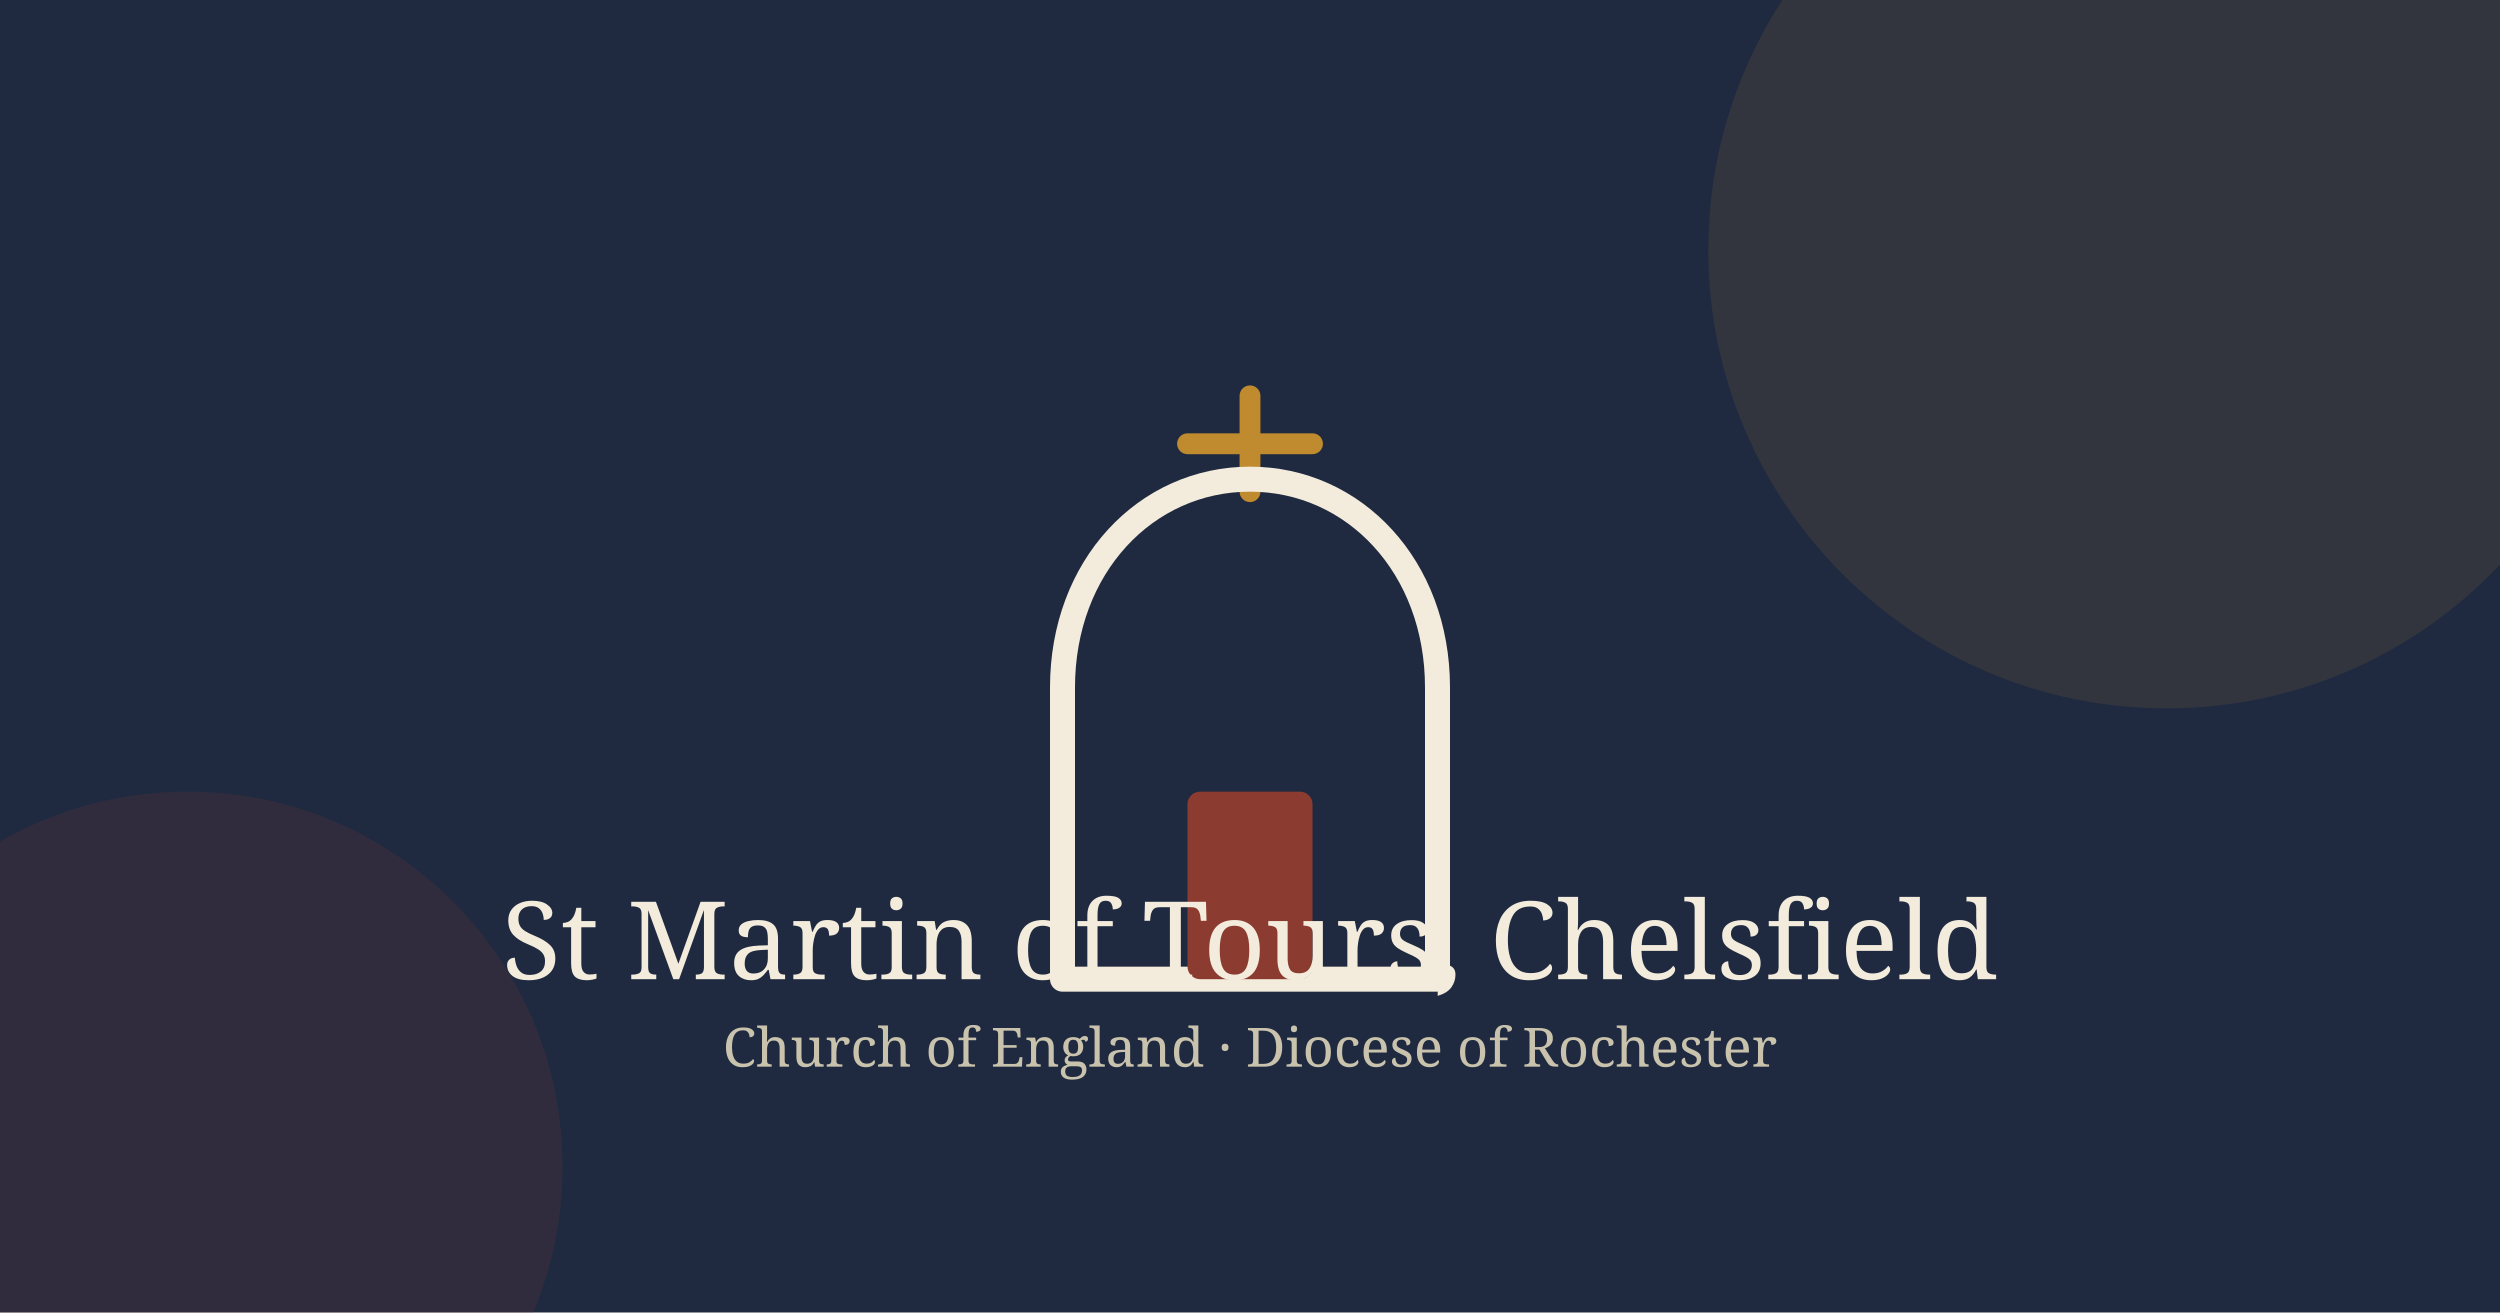
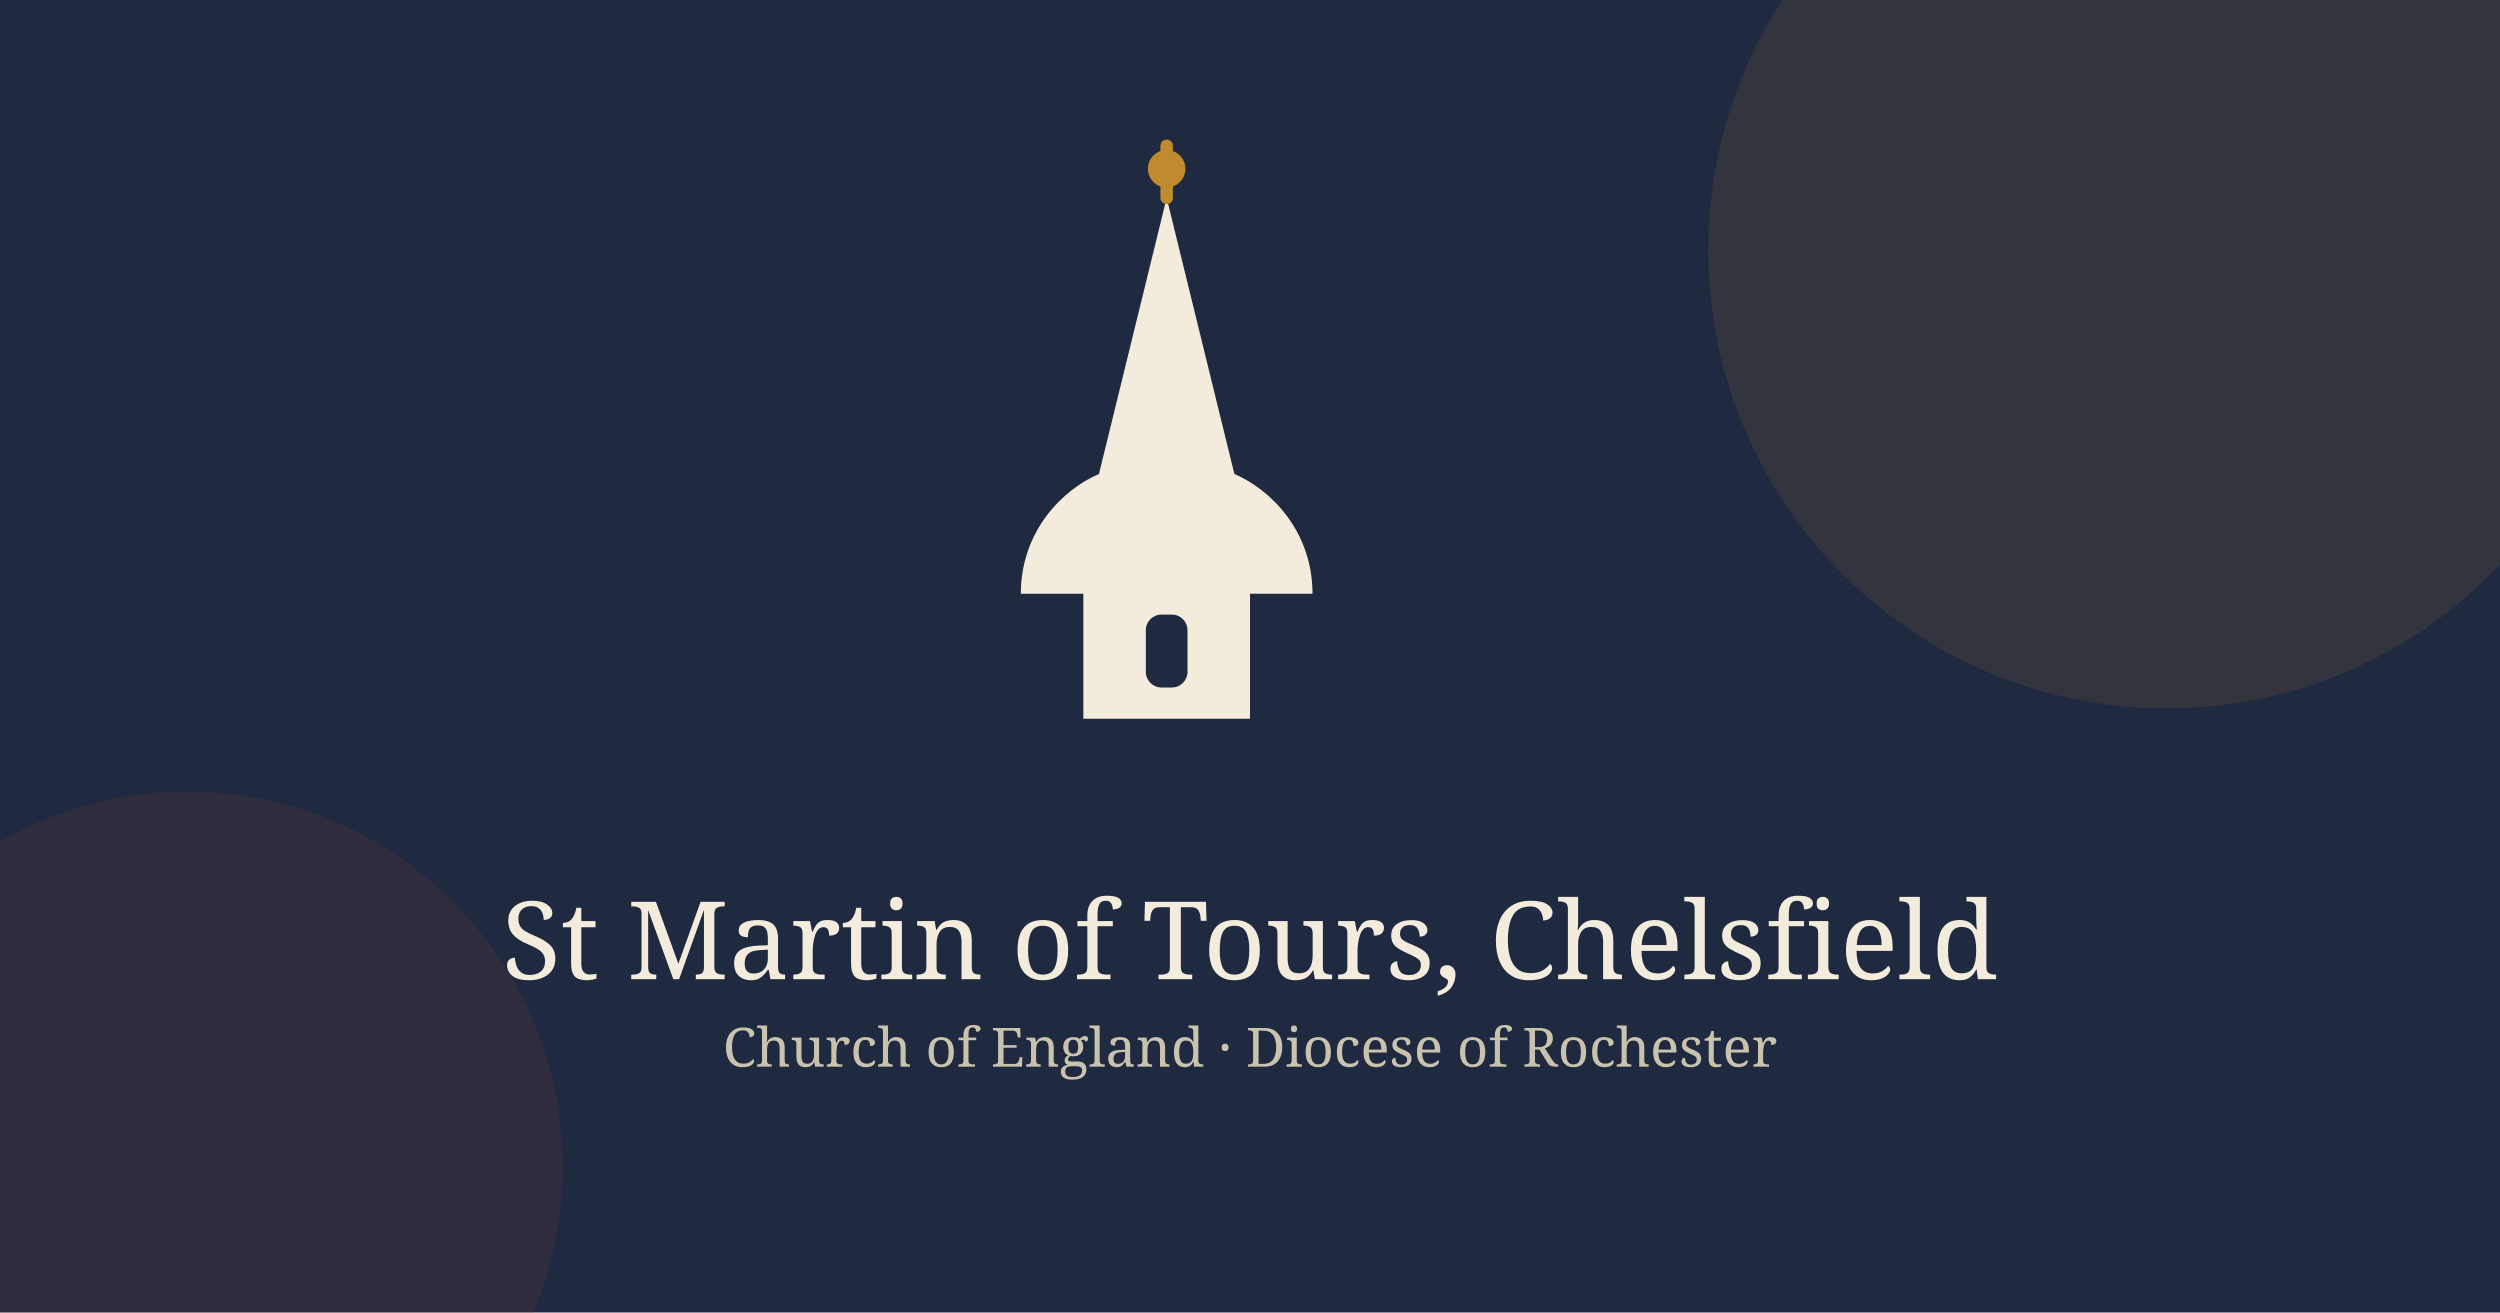
<svg xmlns="http://www.w3.org/2000/svg" viewBox="0 0 1200 630">
  <rect width="1200" height="630" fill="#1F2A40" />
  <circle cx="1040" cy="120" r="220" fill="#C08A2E" opacity="0.12" />
  <circle cx="90" cy="560" r="180" fill="#8C3B31" opacity="0.16" />
-   <g transform="translate(430,150)">
-     <path d="M170 40v46" stroke="#C08A2E" stroke-width="10" stroke-linecap="round" />
-     <path d="M140 63h60" stroke="#C08A2E" stroke-width="10" stroke-linecap="round" />
-     <path d="M80 320V180c0-58 40-100 90-100s90 42 90 100v140Z" fill="none" stroke="#F3ECDC" stroke-width="12" stroke-linejoin="round" />
-     <rect x="140" y="230" width="60" height="90" rx="6" fill="#8C3B31" />
+   <g transform="translate(400,65)">
+     <rect x="120" y="210" width="80" height="70" fill="#F3ECDC" />
+     <rect x="150" y="230" width="20" height="35" rx="7.5" fill="#1F2A40" />
+     <path d="M90 220C90 190 110 170 127.5 162.5L160 30L192.5 162.5C210 170 230 190 230 220Z" fill="#F3ECDC" />
+     <line x1="160" y1="30" x2="160" y2="5" stroke="#C08A2E" stroke-width="6" stroke-linecap="round" />
+     <circle cx="160" cy="16" r="9" fill="#C08A2E" />
  </g>
  <text x="600" y="470" font-family="Georgia, serif" font-size="52" fill="#F3ECDC" text-anchor="middle">St Martin of Tours, Chelsfield</text>
  <text x="600" y="512" font-family="Georgia, serif" font-size="26" fill="#C9C3AD" text-anchor="middle">Church of England · Diocese of Rochester</text>
</svg>
